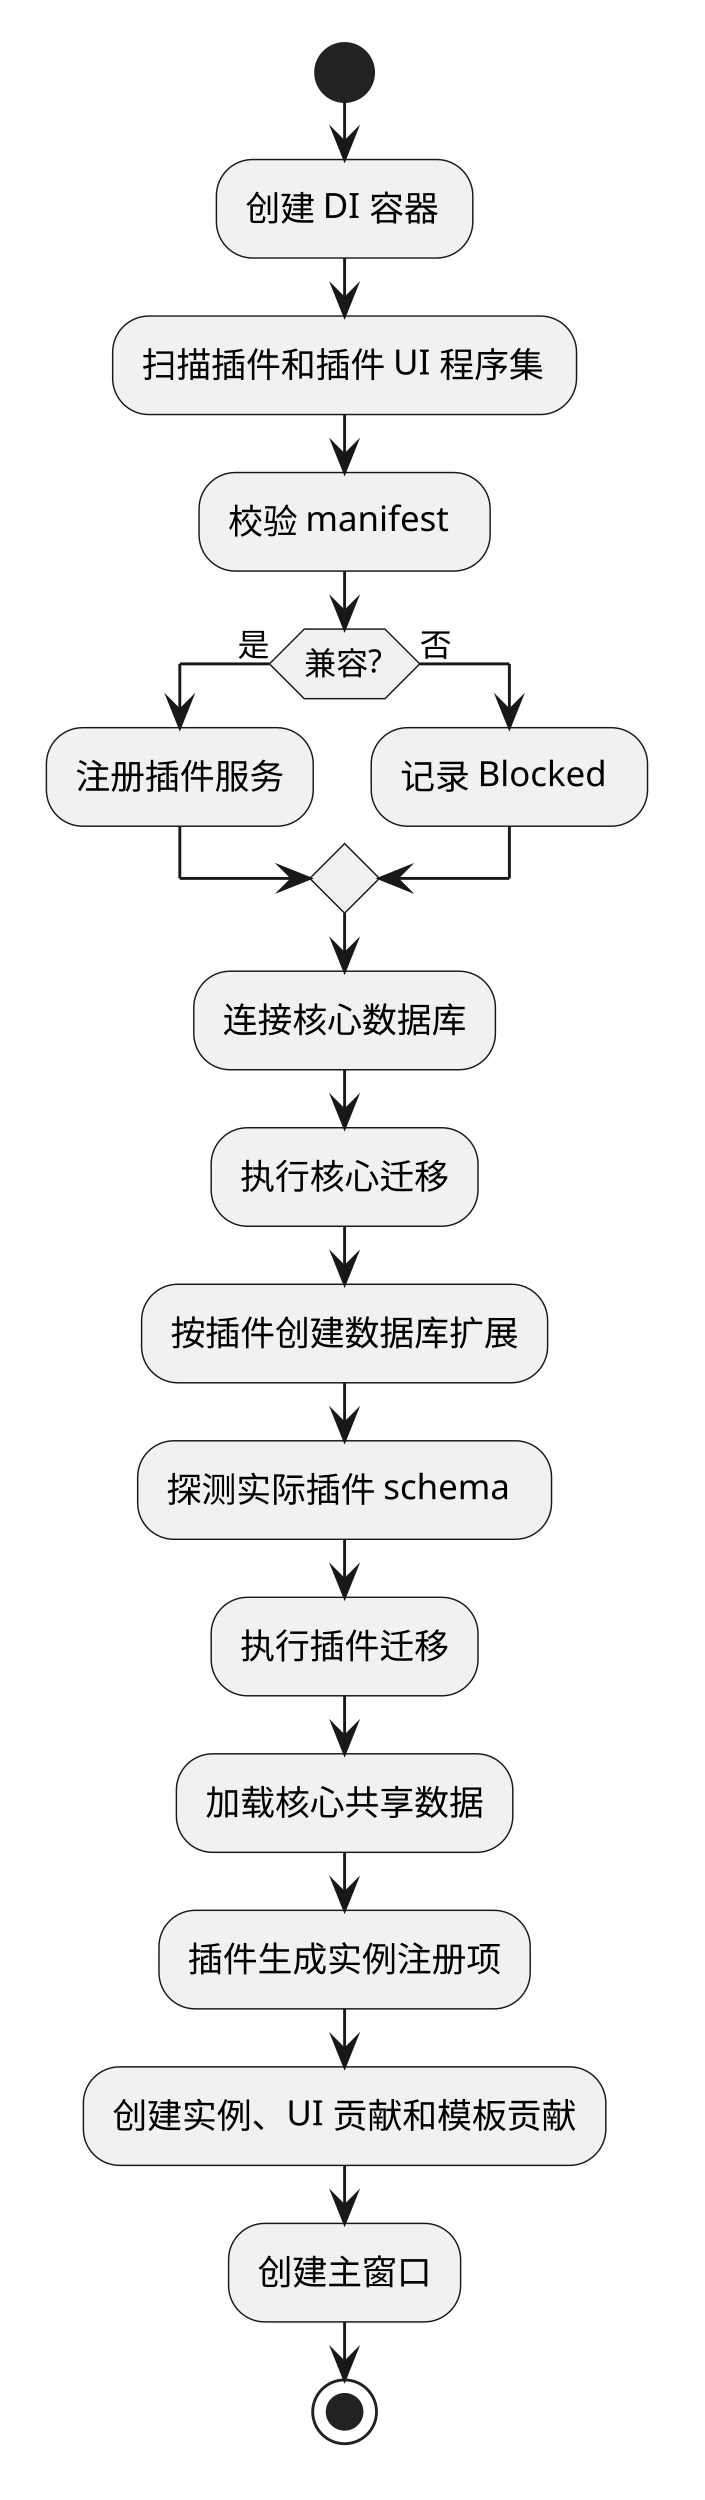
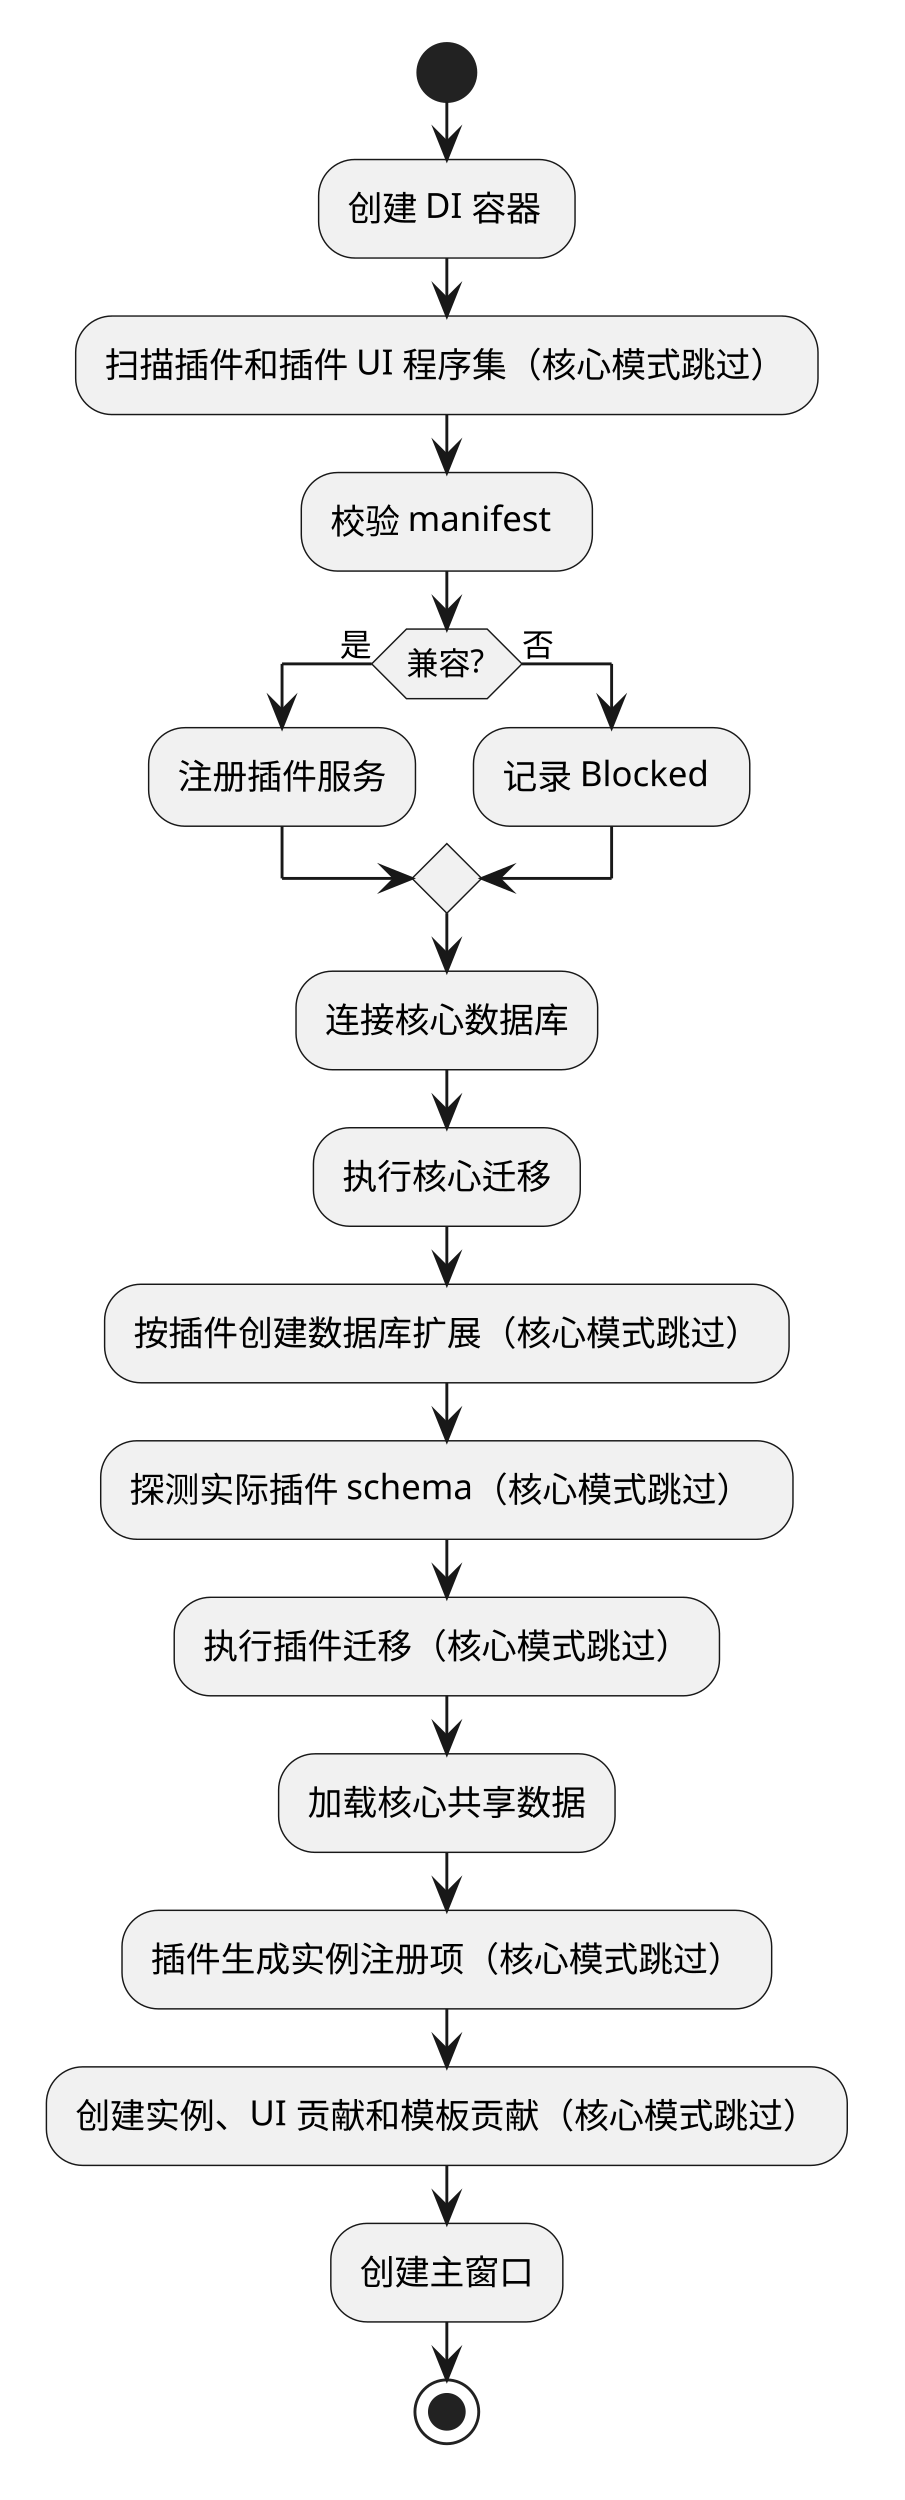
- <svg xmlns="http://www.w3.org/2000/svg" contentStyleType="text/css" data-diagram-type="ACTIVITY" height="862px" preserveAspectRatio="none" style="width:243px;height:862px;background:#FFFFFF;" version="1.1" viewBox="0 0 243 862" width="243px" zoomAndPan="magnify">
+ <svg xmlns="http://www.w3.org/2000/svg" contentStyleType="text/css" data-diagram-type="ACTIVITY" height="862px" preserveAspectRatio="none" style="width:312px;height:862px;background:#FFFFFF;" version="1.1" viewBox="0 0 312 862" width="312px" zoomAndPan="magnify">
  <defs />
  <g>
-     <ellipse cx="118.818" cy="25" fill="#222222" rx="10" ry="10" style="stroke:#222222;stroke-width:1;" />
-     <rect fill="#F1F1F1" height="33.969" rx="12.5" ry="12.5" style="stroke:#181818;stroke-width:0.5;" width="88.409" x="74.614" y="55" />
-     <text fill="#000000" font-family="sans-serif" font-size="12" lengthAdjust="spacing" textLength="68.409" x="84.614" y="76.139">创建 DI 容器</text>
-     <rect fill="#F1F1F1" height="33.969" rx="12.5" ry="12.5" style="stroke:#181818;stroke-width:0.5;" width="159.952" x="38.842" y="108.969" />
-     <text fill="#000000" font-family="sans-serif" font-size="12" lengthAdjust="spacing" textLength="139.952" x="48.842" y="130.107">扫描插件和插件 UI 程序集</text>
-     <rect fill="#F1F1F1" height="33.969" rx="12.5" ry="12.5" style="stroke:#181818;stroke-width:0.5;" width="100.362" x="68.637" y="162.938" />
-     <text fill="#000000" font-family="sans-serif" font-size="12" lengthAdjust="spacing" textLength="80.362" x="78.637" y="184.076">校验 manifest</text>
-     <polygon fill="#F1F1F1" points="104.899,216.906,132.737,216.906,144.737,228.906,132.737,240.906,104.899,240.906,92.899,228.906,104.899,216.906" style="stroke:#181818;stroke-width:0.5;stroke-linejoin:miter;stroke-miterlimit:10;" />
-     <text fill="#000000" font-family="sans-serif" font-size="11" lengthAdjust="spacing" textLength="27.838" x="104.899" y="232.714">兼容?</text>
-     <text fill="#000000" font-family="sans-serif" font-size="11" lengthAdjust="spacing" textLength="11" x="81.899" y="226.312">是</text>
-     <text fill="#000000" font-family="sans-serif" font-size="11" lengthAdjust="spacing" textLength="11" x="144.737" y="226.312">否</text>
-     <rect fill="#F1F1F1" height="33.969" rx="12.5" ry="12.5" style="stroke:#181818;stroke-width:0.5;" width="92.001" x="16" y="250.906" />
-     <text fill="#000000" font-family="sans-serif" font-size="12" lengthAdjust="spacing" textLength="72.001" x="26" y="272.045">注册插件服务</text>
-     <rect fill="#F1F1F1" height="33.969" rx="12.5" ry="12.5" style="stroke:#181818;stroke-width:0.5;" width="95.27" x="128" y="250.906" />
-     <text fill="#000000" font-family="sans-serif" font-size="12" lengthAdjust="spacing" textLength="75.27" x="138" y="272.045">记录 Blocked</text>
-     <polygon fill="#F1F1F1" points="118.818,290.875,130.818,302.875,118.818,314.875,106.818,302.875,118.818,290.875" style="stroke:#181818;stroke-width:0.5;stroke-linejoin:miter;stroke-miterlimit:10;" />
-     <rect fill="#F1F1F1" height="33.969" rx="12.5" ry="12.5" style="stroke:#181818;stroke-width:0.5;" width="104.001" x="66.817" y="334.875" />
-     <text fill="#000000" font-family="sans-serif" font-size="12" lengthAdjust="spacing" textLength="84.001" x="76.817" y="356.014">连接核心数据库</text>
-     <rect fill="#F1F1F1" height="33.969" rx="12.5" ry="12.5" style="stroke:#181818;stroke-width:0.5;" width="92.001" x="72.818" y="388.844" />
-     <text fill="#000000" font-family="sans-serif" font-size="12" lengthAdjust="spacing" textLength="72.001" x="82.818" y="409.982">执行核心迁移</text>
-     <rect fill="#F1F1F1" height="33.969" rx="12.5" ry="12.5" style="stroke:#181818;stroke-width:0.5;" width="140.001" x="48.817" y="442.812" />
-     <text fill="#000000" font-family="sans-serif" font-size="12" lengthAdjust="spacing" textLength="120.001" x="58.817" y="463.951">按插件创建数据库扩展</text>
-     <rect fill="#F1F1F1" height="33.969" rx="12.5" ry="12.5" style="stroke:#181818;stroke-width:0.5;" width="142.696" x="47.47" y="496.781" />
-     <text fill="#000000" font-family="sans-serif" font-size="12" lengthAdjust="spacing" textLength="122.696" x="57.47" y="517.92">探测实际插件 schema</text>
-     <rect fill="#F1F1F1" height="33.969" rx="12.5" ry="12.5" style="stroke:#181818;stroke-width:0.5;" width="92.001" x="72.818" y="550.75" />
-     <text fill="#000000" font-family="sans-serif" font-size="12" lengthAdjust="spacing" textLength="72.001" x="82.818" y="571.889">执行插件迁移</text>
-     <rect fill="#F1F1F1" height="33.969" rx="12.5" ry="12.5" style="stroke:#181818;stroke-width:0.5;" width="116.001" x="60.818" y="604.719" />
-     <text fill="#000000" font-family="sans-serif" font-size="12" lengthAdjust="spacing" textLength="96.001" x="70.817" y="625.857">加载核心共享数据</text>
-     <rect fill="#F1F1F1" height="33.969" rx="12.5" ry="12.5" style="stroke:#181818;stroke-width:0.5;" width="128.001" x="54.817" y="658.688" />
-     <text fill="#000000" font-family="sans-serif" font-size="12" lengthAdjust="spacing" textLength="108.001" x="64.817" y="679.826">插件生成实例注册项</text>
-     <rect fill="#F1F1F1" height="33.969" rx="12.5" ry="12.5" style="stroke:#181818;stroke-width:0.5;" width="180.138" x="28.749" y="712.656" />
-     <text fill="#000000" font-family="sans-serif" font-size="12" lengthAdjust="spacing" textLength="160.138" x="38.749" y="733.795">创建实例、UI 贡献和模板贡献</text>
-     <rect fill="#F1F1F1" height="33.969" rx="12.5" ry="12.5" style="stroke:#181818;stroke-width:0.5;" width="80.001" x="78.818" y="766.625" />
-     <text fill="#000000" font-family="sans-serif" font-size="12" lengthAdjust="spacing" textLength="60.001" x="88.818" y="787.764">创建主窗口</text>
-     <ellipse cx="118.818" cy="831.594" fill="none" rx="11" ry="11" style="stroke:#222222;stroke-width:1;" />
-     <ellipse cx="118.818" cy="831.594" fill="#222222" rx="6" ry="6" style="stroke:#222222;stroke-width:1;" />
-     <line style="stroke:#181818;stroke-width:1;" x1="118.818" x2="118.818" y1="35" y2="55" />
-     <polygon fill="#181818" points="114.818,45,118.818,55,122.818,45,118.818,49" style="stroke:#181818;stroke-width:1;stroke-linejoin:miter;stroke-miterlimit:10;" />
-     <line style="stroke:#181818;stroke-width:1;" x1="118.818" x2="118.818" y1="88.969" y2="108.969" />
-     <polygon fill="#181818" points="114.818,98.969,118.818,108.969,122.818,98.969,118.818,102.969" style="stroke:#181818;stroke-width:1;stroke-linejoin:miter;stroke-miterlimit:10;" />
-     <line style="stroke:#181818;stroke-width:1;" x1="118.818" x2="118.818" y1="142.938" y2="162.938" />
-     <polygon fill="#181818" points="114.818,152.938,118.818,162.938,122.818,152.938,118.818,156.938" style="stroke:#181818;stroke-width:1;stroke-linejoin:miter;stroke-miterlimit:10;" />
-     <line style="stroke:#181818;stroke-width:1;" x1="92.899" x2="62" y1="228.906" y2="228.906" />
-     <line style="stroke:#181818;stroke-width:1;" x1="62" x2="62" y1="228.906" y2="250.906" />
-     <polygon fill="#181818" points="58,240.906,62,250.906,66,240.906,62,244.906" style="stroke:#181818;stroke-width:1;stroke-linejoin:miter;stroke-miterlimit:10;" />
-     <line style="stroke:#181818;stroke-width:1;" x1="144.737" x2="175.635" y1="228.906" y2="228.906" />
-     <line style="stroke:#181818;stroke-width:1;" x1="175.635" x2="175.635" y1="228.906" y2="250.906" />
-     <polygon fill="#181818" points="171.635,240.906,175.635,250.906,179.635,240.906,175.635,244.906" style="stroke:#181818;stroke-width:1;stroke-linejoin:miter;stroke-miterlimit:10;" />
-     <line style="stroke:#181818;stroke-width:1;" x1="62" x2="62" y1="284.875" y2="302.875" />
-     <line style="stroke:#181818;stroke-width:1;" x1="62" x2="106.818" y1="302.875" y2="302.875" />
-     <polygon fill="#181818" points="96.818,298.875,106.818,302.875,96.818,306.875,100.818,302.875" style="stroke:#181818;stroke-width:1;stroke-linejoin:miter;stroke-miterlimit:10;" />
-     <line style="stroke:#181818;stroke-width:1;" x1="175.635" x2="175.635" y1="284.875" y2="302.875" />
-     <line style="stroke:#181818;stroke-width:1;" x1="175.635" x2="130.818" y1="302.875" y2="302.875" />
-     <polygon fill="#181818" points="140.818,298.875,130.818,302.875,140.818,306.875,136.818,302.875" style="stroke:#181818;stroke-width:1;stroke-linejoin:miter;stroke-miterlimit:10;" />
-     <line style="stroke:#181818;stroke-width:1;" x1="118.818" x2="118.818" y1="196.906" y2="216.906" />
-     <polygon fill="#181818" points="114.818,206.906,118.818,216.906,122.818,206.906,118.818,210.906" style="stroke:#181818;stroke-width:1;stroke-linejoin:miter;stroke-miterlimit:10;" />
-     <line style="stroke:#181818;stroke-width:1;" x1="118.818" x2="118.818" y1="314.875" y2="334.875" />
-     <polygon fill="#181818" points="114.818,324.875,118.818,334.875,122.818,324.875,118.818,328.875" style="stroke:#181818;stroke-width:1;stroke-linejoin:miter;stroke-miterlimit:10;" />
-     <line style="stroke:#181818;stroke-width:1;" x1="118.818" x2="118.818" y1="368.844" y2="388.844" />
-     <polygon fill="#181818" points="114.818,378.844,118.818,388.844,122.818,378.844,118.818,382.844" style="stroke:#181818;stroke-width:1;stroke-linejoin:miter;stroke-miterlimit:10;" />
-     <line style="stroke:#181818;stroke-width:1;" x1="118.818" x2="118.818" y1="422.812" y2="442.812" />
-     <polygon fill="#181818" points="114.818,432.812,118.818,442.812,122.818,432.812,118.818,436.812" style="stroke:#181818;stroke-width:1;stroke-linejoin:miter;stroke-miterlimit:10;" />
-     <line style="stroke:#181818;stroke-width:1;" x1="118.818" x2="118.818" y1="476.781" y2="496.781" />
-     <polygon fill="#181818" points="114.818,486.781,118.818,496.781,122.818,486.781,118.818,490.781" style="stroke:#181818;stroke-width:1;stroke-linejoin:miter;stroke-miterlimit:10;" />
-     <line style="stroke:#181818;stroke-width:1;" x1="118.818" x2="118.818" y1="530.75" y2="550.75" />
-     <polygon fill="#181818" points="114.818,540.75,118.818,550.75,122.818,540.75,118.818,544.75" style="stroke:#181818;stroke-width:1;stroke-linejoin:miter;stroke-miterlimit:10;" />
-     <line style="stroke:#181818;stroke-width:1;" x1="118.818" x2="118.818" y1="584.719" y2="604.719" />
-     <polygon fill="#181818" points="114.818,594.719,118.818,604.719,122.818,594.719,118.818,598.719" style="stroke:#181818;stroke-width:1;stroke-linejoin:miter;stroke-miterlimit:10;" />
-     <line style="stroke:#181818;stroke-width:1;" x1="118.818" x2="118.818" y1="638.688" y2="658.688" />
-     <polygon fill="#181818" points="114.818,648.688,118.818,658.688,122.818,648.688,118.818,652.688" style="stroke:#181818;stroke-width:1;stroke-linejoin:miter;stroke-miterlimit:10;" />
-     <line style="stroke:#181818;stroke-width:1;" x1="118.818" x2="118.818" y1="692.656" y2="712.656" />
-     <polygon fill="#181818" points="114.818,702.656,118.818,712.656,122.818,702.656,118.818,706.656" style="stroke:#181818;stroke-width:1;stroke-linejoin:miter;stroke-miterlimit:10;" />
-     <line style="stroke:#181818;stroke-width:1;" x1="118.818" x2="118.818" y1="746.625" y2="766.625" />
-     <polygon fill="#181818" points="114.818,756.625,118.818,766.625,122.818,756.625,118.818,760.625" style="stroke:#181818;stroke-width:1;stroke-linejoin:miter;stroke-miterlimit:10;" />
-     <line style="stroke:#181818;stroke-width:1;" x1="118.818" x2="118.818" y1="800.594" y2="820.594" />
-     <polygon fill="#181818" points="114.818,810.594,118.818,820.594,122.818,810.594,118.818,814.594" style="stroke:#181818;stroke-width:1;stroke-linejoin:miter;stroke-miterlimit:10;" />
+     <ellipse cx="154.069" cy="25" fill="#222222" rx="10" ry="10" style="stroke:#222222;stroke-width:1;" />
+     <rect fill="#F1F1F1" height="33.969" rx="12.5" ry="12.5" style="stroke:#181818;stroke-width:0.5;" width="88.409" x="109.865" y="55" />
+     <text fill="#000000" font-family="sans-serif" font-size="12" lengthAdjust="spacing" textLength="68.409" x="119.865" y="76.139">创建 DI 容器</text>
+     <rect fill="#F1F1F1" height="33.969" rx="12.5" ry="12.5" style="stroke:#181818;stroke-width:0.5;" width="255.953" x="26.093" y="108.969" />
+     <text fill="#000000" font-family="sans-serif" font-size="12" lengthAdjust="spacing" textLength="235.953" x="36.093" y="130.107">扫描插件和插件 UI 程序集（核心模式跳过）</text>
+     <rect fill="#F1F1F1" height="33.969" rx="12.5" ry="12.5" style="stroke:#181818;stroke-width:0.5;" width="100.362" x="103.888" y="162.938" />
+     <text fill="#000000" font-family="sans-serif" font-size="12" lengthAdjust="spacing" textLength="80.362" x="113.888" y="184.076">校验 manifest</text>
+     <polygon fill="#F1F1F1" points="140.15,216.906,167.988,216.906,179.988,228.906,167.988,240.906,140.15,240.906,128.15,228.906,140.15,216.906" style="stroke:#181818;stroke-width:0.5;stroke-linejoin:miter;stroke-miterlimit:10;" />
+     <text fill="#000000" font-family="sans-serif" font-size="11" lengthAdjust="spacing" textLength="27.838" x="140.15" y="232.714">兼容?</text>
+     <text fill="#000000" font-family="sans-serif" font-size="11" lengthAdjust="spacing" textLength="11" x="117.15" y="226.312">是</text>
+     <text fill="#000000" font-family="sans-serif" font-size="11" lengthAdjust="spacing" textLength="11" x="179.988" y="226.312">否</text>
+     <rect fill="#F1F1F1" height="33.969" rx="12.5" ry="12.5" style="stroke:#181818;stroke-width:0.5;" width="92.001" x="51.251" y="250.906" />
+     <text fill="#000000" font-family="sans-serif" font-size="12" lengthAdjust="spacing" textLength="72.001" x="61.251" y="272.045">注册插件服务</text>
+     <rect fill="#F1F1F1" height="33.969" rx="12.5" ry="12.5" style="stroke:#181818;stroke-width:0.5;" width="95.27" x="163.252" y="250.906" />
+     <text fill="#000000" font-family="sans-serif" font-size="12" lengthAdjust="spacing" textLength="75.27" x="173.252" y="272.045">记录 Blocked</text>
+     <polygon fill="#F1F1F1" points="154.069,290.875,166.069,302.875,154.069,314.875,142.069,302.875,154.069,290.875" style="stroke:#181818;stroke-width:0.5;stroke-linejoin:miter;stroke-miterlimit:10;" />
+     <rect fill="#F1F1F1" height="33.969" rx="12.5" ry="12.5" style="stroke:#181818;stroke-width:0.5;" width="104.001" x="102.069" y="334.875" />
+     <text fill="#000000" font-family="sans-serif" font-size="12" lengthAdjust="spacing" textLength="84.001" x="112.069" y="356.014">连接核心数据库</text>
+     <rect fill="#F1F1F1" height="33.969" rx="12.5" ry="12.5" style="stroke:#181818;stroke-width:0.5;" width="92.001" x="108.069" y="388.844" />
+     <text fill="#000000" font-family="sans-serif" font-size="12" lengthAdjust="spacing" textLength="72.001" x="118.069" y="409.982">执行核心迁移</text>
+     <rect fill="#F1F1F1" height="33.969" rx="12.5" ry="12.5" style="stroke:#181818;stroke-width:0.5;" width="236.002" x="36.069" y="442.812" />
+     <text fill="#000000" font-family="sans-serif" font-size="12" lengthAdjust="spacing" textLength="216.002" x="46.069" y="463.951">按插件创建数据库扩展（核心模式跳过）</text>
+     <rect fill="#F1F1F1" height="33.969" rx="12.5" ry="12.5" style="stroke:#181818;stroke-width:0.5;" width="238.697" x="34.721" y="496.781" />
+     <text fill="#000000" font-family="sans-serif" font-size="12" lengthAdjust="spacing" textLength="218.697" x="44.721" y="517.92">探测实际插件 schema（核心模式跳过）</text>
+     <rect fill="#F1F1F1" height="33.969" rx="12.5" ry="12.5" style="stroke:#181818;stroke-width:0.5;" width="188.001" x="60.069" y="550.75" />
+     <text fill="#000000" font-family="sans-serif" font-size="12" lengthAdjust="spacing" textLength="168.001" x="70.069" y="571.889">执行插件迁移（核心模式跳过）</text>
+     <rect fill="#F1F1F1" height="33.969" rx="12.5" ry="12.5" style="stroke:#181818;stroke-width:0.5;" width="116.001" x="96.069" y="604.719" />
+     <text fill="#000000" font-family="sans-serif" font-size="12" lengthAdjust="spacing" textLength="96.001" x="106.069" y="625.857">加载核心共享数据</text>
+     <rect fill="#F1F1F1" height="33.969" rx="12.5" ry="12.5" style="stroke:#181818;stroke-width:0.5;" width="224.002" x="42.069" y="658.688" />
+     <text fill="#000000" font-family="sans-serif" font-size="12" lengthAdjust="spacing" textLength="204.002" x="52.069" y="679.826">插件生成实例注册项（核心模式跳过）</text>
+     <rect fill="#F1F1F1" height="33.969" rx="12.5" ry="12.5" style="stroke:#181818;stroke-width:0.5;" width="276.139" x="16" y="712.656" />
+     <text fill="#000000" font-family="sans-serif" font-size="12" lengthAdjust="spacing" textLength="256.139" x="26" y="733.795">创建实例、UI 贡献和模板贡献（核心模式跳过）</text>
+     <rect fill="#F1F1F1" height="33.969" rx="12.5" ry="12.5" style="stroke:#181818;stroke-width:0.5;" width="80.001" x="114.069" y="766.625" />
+     <text fill="#000000" font-family="sans-serif" font-size="12" lengthAdjust="spacing" textLength="60.001" x="124.069" y="787.764">创建主窗口</text>
+     <ellipse cx="154.069" cy="831.594" fill="none" rx="11" ry="11" style="stroke:#222222;stroke-width:1;" />
+     <ellipse cx="154.069" cy="831.594" fill="#222222" rx="6" ry="6" style="stroke:#222222;stroke-width:1;" />
+     <line style="stroke:#181818;stroke-width:1;" x1="154.069" x2="154.069" y1="35" y2="55" />
+     <polygon fill="#181818" points="150.069,45,154.069,55,158.069,45,154.069,49" style="stroke:#181818;stroke-width:1;stroke-linejoin:miter;stroke-miterlimit:10;" />
+     <line style="stroke:#181818;stroke-width:1;" x1="154.069" x2="154.069" y1="88.969" y2="108.969" />
+     <polygon fill="#181818" points="150.069,98.969,154.069,108.969,158.069,98.969,154.069,102.969" style="stroke:#181818;stroke-width:1;stroke-linejoin:miter;stroke-miterlimit:10;" />
+     <line style="stroke:#181818;stroke-width:1;" x1="154.069" x2="154.069" y1="142.938" y2="162.938" />
+     <polygon fill="#181818" points="150.069,152.938,154.069,162.938,158.069,152.938,154.069,156.938" style="stroke:#181818;stroke-width:1;stroke-linejoin:miter;stroke-miterlimit:10;" />
+     <line style="stroke:#181818;stroke-width:1;" x1="128.15" x2="97.252" y1="228.906" y2="228.906" />
+     <line style="stroke:#181818;stroke-width:1;" x1="97.252" x2="97.252" y1="228.906" y2="250.906" />
+     <polygon fill="#181818" points="93.252,240.906,97.252,250.906,101.252,240.906,97.252,244.906" style="stroke:#181818;stroke-width:1;stroke-linejoin:miter;stroke-miterlimit:10;" />
+     <line style="stroke:#181818;stroke-width:1;" x1="179.988" x2="210.887" y1="228.906" y2="228.906" />
+     <line style="stroke:#181818;stroke-width:1;" x1="210.887" x2="210.887" y1="228.906" y2="250.906" />
+     <polygon fill="#181818" points="206.887,240.906,210.887,250.906,214.887,240.906,210.887,244.906" style="stroke:#181818;stroke-width:1;stroke-linejoin:miter;stroke-miterlimit:10;" />
+     <line style="stroke:#181818;stroke-width:1;" x1="97.252" x2="97.252" y1="284.875" y2="302.875" />
+     <line style="stroke:#181818;stroke-width:1;" x1="97.252" x2="142.069" y1="302.875" y2="302.875" />
+     <polygon fill="#181818" points="132.069,298.875,142.069,302.875,132.069,306.875,136.069,302.875" style="stroke:#181818;stroke-width:1;stroke-linejoin:miter;stroke-miterlimit:10;" />
+     <line style="stroke:#181818;stroke-width:1;" x1="210.887" x2="210.887" y1="284.875" y2="302.875" />
+     <line style="stroke:#181818;stroke-width:1;" x1="210.887" x2="166.069" y1="302.875" y2="302.875" />
+     <polygon fill="#181818" points="176.069,298.875,166.069,302.875,176.069,306.875,172.069,302.875" style="stroke:#181818;stroke-width:1;stroke-linejoin:miter;stroke-miterlimit:10;" />
+     <line style="stroke:#181818;stroke-width:1;" x1="154.069" x2="154.069" y1="196.906" y2="216.906" />
+     <polygon fill="#181818" points="150.069,206.906,154.069,216.906,158.069,206.906,154.069,210.906" style="stroke:#181818;stroke-width:1;stroke-linejoin:miter;stroke-miterlimit:10;" />
+     <line style="stroke:#181818;stroke-width:1;" x1="154.069" x2="154.069" y1="314.875" y2="334.875" />
+     <polygon fill="#181818" points="150.069,324.875,154.069,334.875,158.069,324.875,154.069,328.875" style="stroke:#181818;stroke-width:1;stroke-linejoin:miter;stroke-miterlimit:10;" />
+     <line style="stroke:#181818;stroke-width:1;" x1="154.069" x2="154.069" y1="368.844" y2="388.844" />
+     <polygon fill="#181818" points="150.069,378.844,154.069,388.844,158.069,378.844,154.069,382.844" style="stroke:#181818;stroke-width:1;stroke-linejoin:miter;stroke-miterlimit:10;" />
+     <line style="stroke:#181818;stroke-width:1;" x1="154.069" x2="154.069" y1="422.812" y2="442.812" />
+     <polygon fill="#181818" points="150.069,432.812,154.069,442.812,158.069,432.812,154.069,436.812" style="stroke:#181818;stroke-width:1;stroke-linejoin:miter;stroke-miterlimit:10;" />
+     <line style="stroke:#181818;stroke-width:1;" x1="154.069" x2="154.069" y1="476.781" y2="496.781" />
+     <polygon fill="#181818" points="150.069,486.781,154.069,496.781,158.069,486.781,154.069,490.781" style="stroke:#181818;stroke-width:1;stroke-linejoin:miter;stroke-miterlimit:10;" />
+     <line style="stroke:#181818;stroke-width:1;" x1="154.069" x2="154.069" y1="530.75" y2="550.75" />
+     <polygon fill="#181818" points="150.069,540.75,154.069,550.75,158.069,540.75,154.069,544.75" style="stroke:#181818;stroke-width:1;stroke-linejoin:miter;stroke-miterlimit:10;" />
+     <line style="stroke:#181818;stroke-width:1;" x1="154.069" x2="154.069" y1="584.719" y2="604.719" />
+     <polygon fill="#181818" points="150.069,594.719,154.069,604.719,158.069,594.719,154.069,598.719" style="stroke:#181818;stroke-width:1;stroke-linejoin:miter;stroke-miterlimit:10;" />
+     <line style="stroke:#181818;stroke-width:1;" x1="154.069" x2="154.069" y1="638.688" y2="658.688" />
+     <polygon fill="#181818" points="150.069,648.688,154.069,658.688,158.069,648.688,154.069,652.688" style="stroke:#181818;stroke-width:1;stroke-linejoin:miter;stroke-miterlimit:10;" />
+     <line style="stroke:#181818;stroke-width:1;" x1="154.069" x2="154.069" y1="692.656" y2="712.656" />
+     <polygon fill="#181818" points="150.069,702.656,154.069,712.656,158.069,702.656,154.069,706.656" style="stroke:#181818;stroke-width:1;stroke-linejoin:miter;stroke-miterlimit:10;" />
+     <line style="stroke:#181818;stroke-width:1;" x1="154.069" x2="154.069" y1="746.625" y2="766.625" />
+     <polygon fill="#181818" points="150.069,756.625,154.069,766.625,158.069,756.625,154.069,760.625" style="stroke:#181818;stroke-width:1;stroke-linejoin:miter;stroke-miterlimit:10;" />
+     <line style="stroke:#181818;stroke-width:1;" x1="154.069" x2="154.069" y1="800.594" y2="820.594" />
+     <polygon fill="#181818" points="150.069,810.594,154.069,820.594,158.069,810.594,154.069,814.594" style="stroke:#181818;stroke-width:1;stroke-linejoin:miter;stroke-miterlimit:10;" />
  </g>
</svg>
